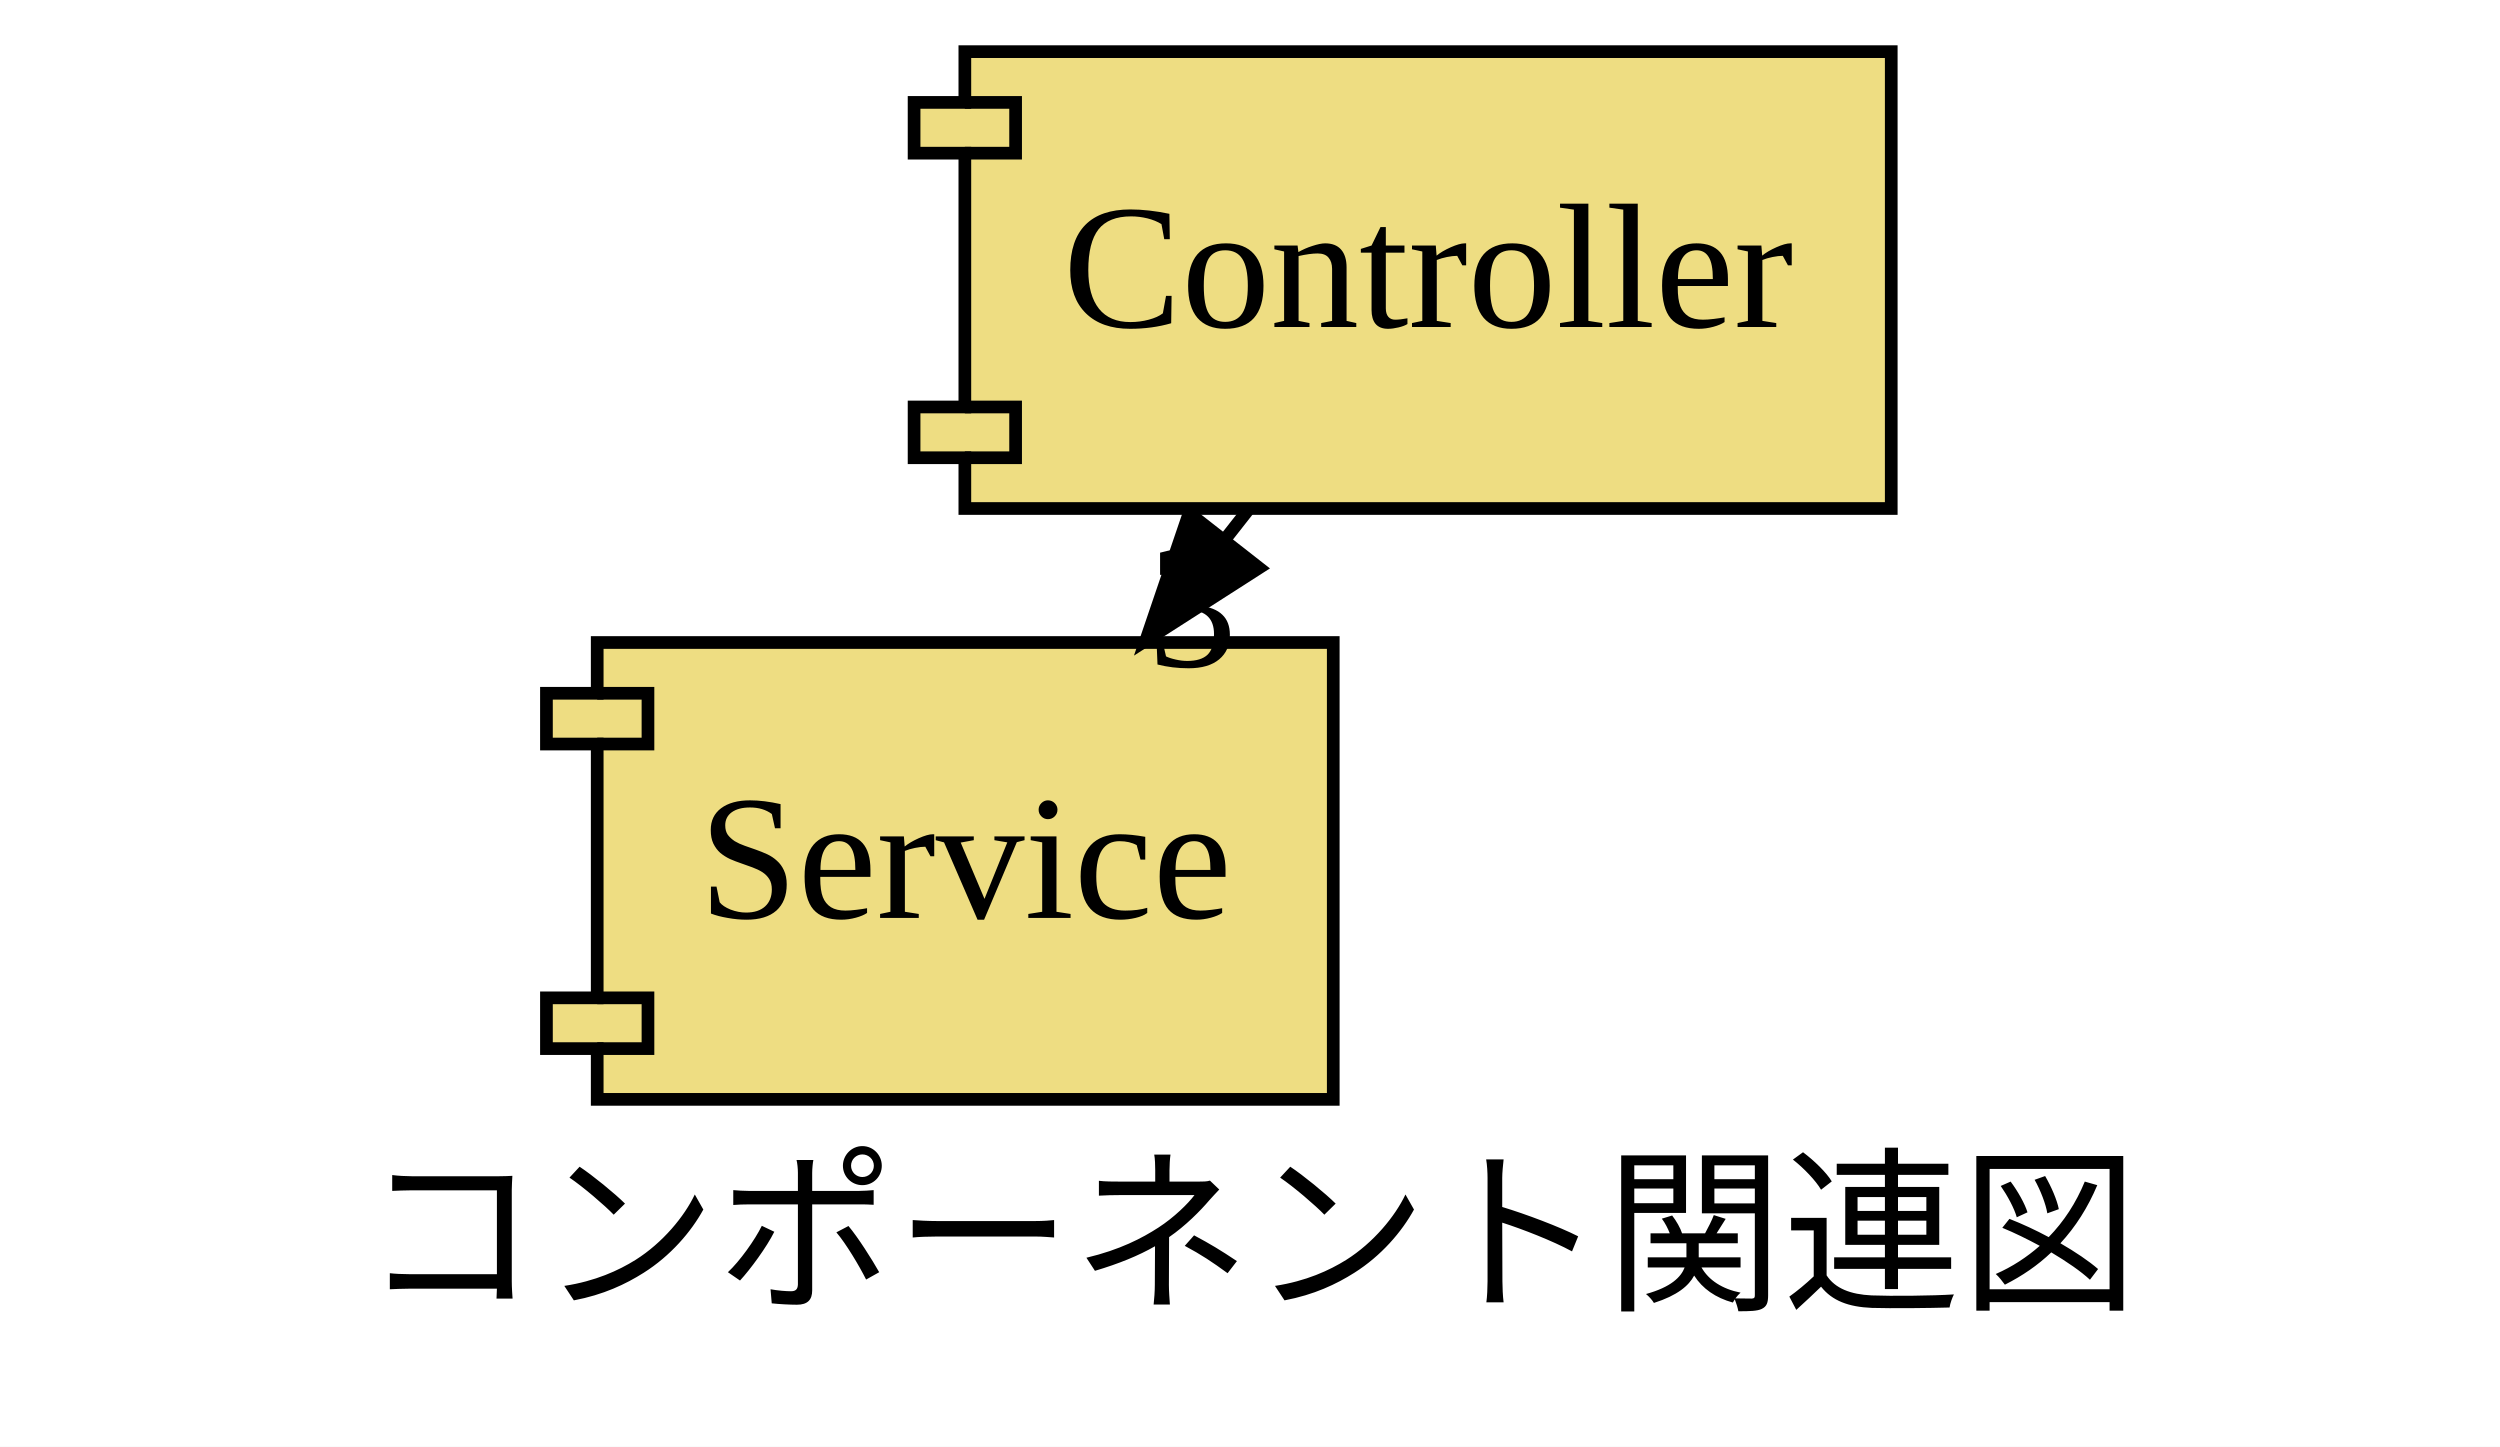
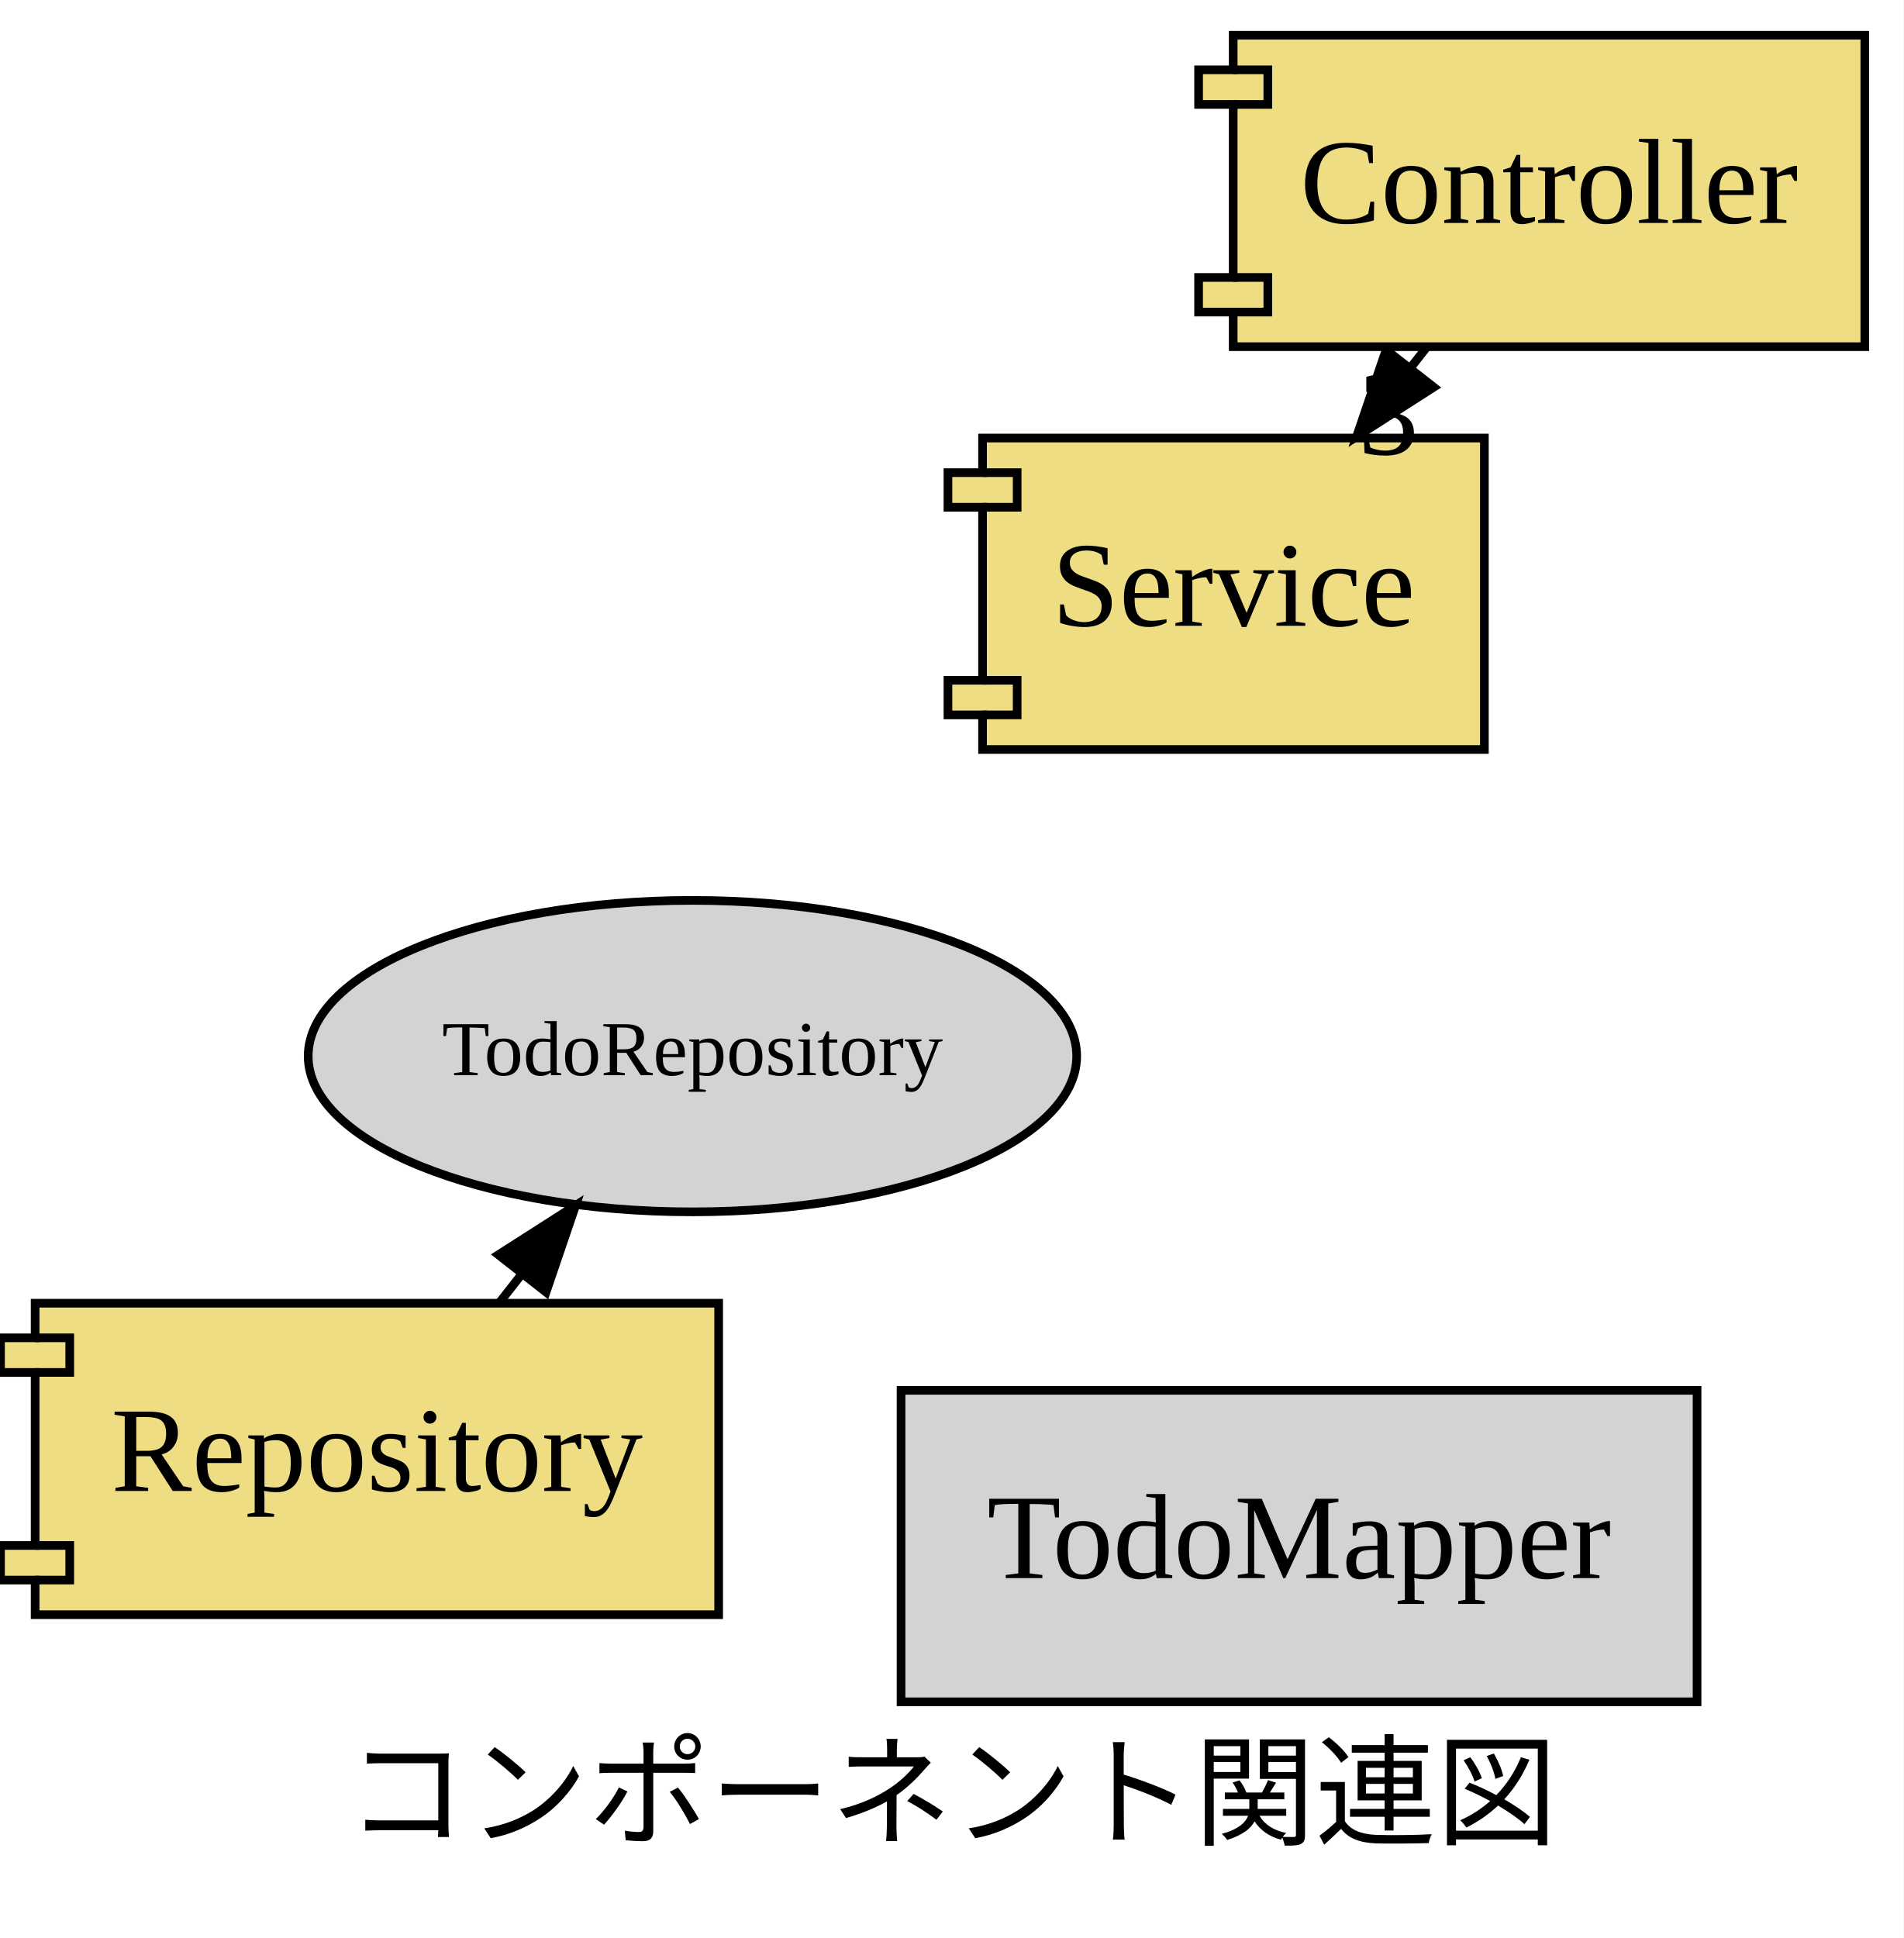
- <svg xmlns="http://www.w3.org/2000/svg" width="197pt" height="114pt" viewBox="0.00 0.00 197.00 114.00">
-   <g id="graph0" class="graph" transform="scale(1 1) rotate(0) translate(12.5 87)">
-     <polygon fill="white" stroke="transparent" points="-12.5,27 -12.5,-87 184.5,-87 184.5,27 -12.5,27" />
-     <text text-anchor="middle" x="86" y="15.2" font-family="Times New Roman,serif" font-size="14.00">コンポーネント関連図
+ <svg xmlns="http://www.w3.org/2000/svg" width="220pt" height="224pt" viewBox="0.00 0.00 220.00 224.00">
+   <g id="graph0" class="graph" transform="scale(1 1) rotate(0) translate(4 197)">
+     <polygon fill="white" stroke="transparent" points="-4,27 -4,-197 216,-197 216,27 -4,27" />
+     <text text-anchor="middle" x="106" y="15.2" font-family="Times New Roman,serif" font-size="14.00">コンポーネント関連図
        </text>
    <g id="node1" class="node">
-       <polygon fill="#eedd82" stroke="black" points="92.56,-36.37 34.56,-36.37 34.56,-32.37 30.56,-32.37 30.56,-28.37 34.56,-28.37 34.56,-8.37 30.56,-8.37 30.56,-4.37 34.56,-4.37 34.56,-0.37 92.56,-0.37 92.56,-36.37" />
-       <polyline fill="none" stroke="black" points="34.56,-32.37 38.56,-32.37 38.56,-28.37 34.56,-28.37 " />
-       <polyline fill="none" stroke="black" points="34.56,-8.37 38.56,-8.37 38.56,-4.37 34.56,-4.37 " />
-       <text text-anchor="middle" x="63.56" y="-14.67" font-family="Times New Roman,serif" font-size="14.00">
+       <polygon fill="lightgrey" stroke="black" points="192.14,-36.3 100.14,-36.3 100.14,-0.3 192.14,-0.3 192.14,-36.3" />
+       <text text-anchor="middle" x="146.14" y="-14.6" font-family="Times New Roman,serif" font-size="14.00">
+                 TodoMapper
+             </text>
+     </g>
+     <g id="node2" class="node">
+       <polygon fill="#eedd82" stroke="black" points="79.06,-46.37 0.06,-46.37 0.06,-42.37 -3.94,-42.37 -3.94,-38.37 0.06,-38.37 0.06,-18.37 -3.94,-18.37 -3.94,-14.37 0.06,-14.37 0.06,-10.37 79.06,-10.37 79.06,-46.37" />
+       <polyline fill="none" stroke="black" points="0.06,-42.37 4.06,-42.37 4.06,-38.37 0.06,-38.37 " />
+       <polyline fill="none" stroke="black" points="0.06,-18.37 4.06,-18.37 4.06,-14.37 0.06,-14.37 " />
+       <text text-anchor="middle" x="39.56" y="-24.67" font-family="Times New Roman,serif" font-size="14.00">
+                 Repository
+             </text>
+     </g>
+     <g id="node5" class="node">
+       <ellipse fill="lightgrey" stroke="black" cx="76.03" cy="-74.93" rx="44.41" ry="18" />
+       <text text-anchor="middle" x="76.03" y="-72.73" font-family="Times New Roman,serif" font-size="9.00">
+                 TodoRepository
+             </text>
+     </g>
+     <g id="edge2" class="edge">
+       <path fill="none" stroke="black" d="M53.77,-46.5C54.58,-47.54 55.4,-48.59 56.23,-49.64" />
+       <polygon fill="black" stroke="black" points="53.6,-51.97 62.53,-57.68 59.11,-47.65 53.6,-51.97" />
+     </g>
+     <g id="node3" class="node">
+       <polygon fill="#eedd82" stroke="black" points="167.56,-146.37 109.56,-146.37 109.56,-142.37 105.56,-142.37 105.56,-138.37 109.56,-138.37 109.56,-118.37 105.56,-118.37 105.56,-114.37 109.56,-114.37 109.56,-110.37 167.56,-110.37 167.56,-146.37" />
+       <polyline fill="none" stroke="black" points="109.56,-142.37 113.56,-142.37 113.56,-138.37 109.56,-138.37 " />
+       <polyline fill="none" stroke="black" points="109.56,-118.37 113.56,-118.37 113.56,-114.37 109.56,-114.37 " />
+       <text text-anchor="middle" x="138.56" y="-124.67" font-family="Times New Roman,serif" font-size="14.00">
                Service
            </text>
    </g>
-     <g id="node2" class="node">
-       <polygon fill="#eedd82" stroke="black" points="136.53,-82.93 63.53,-82.93 63.53,-78.93 59.53,-78.93 59.53,-74.93 63.53,-74.93 63.53,-54.93 59.53,-54.93 59.53,-50.93 63.53,-50.93 63.53,-46.93 136.53,-46.93 136.53,-82.93" />
-       <polyline fill="none" stroke="black" points="63.53,-78.93 67.53,-78.93 67.53,-74.93 63.53,-74.93 " />
-       <polyline fill="none" stroke="black" points="63.53,-54.93 67.53,-54.93 67.53,-50.93 63.53,-50.93 " />
-       <text text-anchor="middle" x="100.03" y="-61.23" font-family="Times New Roman,serif" font-size="14.00">
+     <g id="node4" class="node">
+       <polygon fill="#eedd82" stroke="black" points="211.53,-192.93 138.53,-192.93 138.53,-188.93 134.53,-188.93 134.53,-184.93 138.53,-184.93 138.53,-164.93 134.53,-164.93 134.53,-160.93 138.53,-160.93 138.53,-156.93 211.53,-156.93 211.53,-192.93" />
+       <polyline fill="none" stroke="black" points="138.53,-188.93 142.53,-188.93 142.53,-184.93 138.53,-184.93 " />
+       <polyline fill="none" stroke="black" points="138.53,-164.93 142.53,-164.93 142.53,-160.93 138.53,-160.93 " />
+       <text text-anchor="middle" x="175.03" y="-171.23" font-family="Times New Roman,serif" font-size="14.00">
                Controller
            </text>
    </g>
    <g id="edge1" class="edge">
-       <path fill="none" stroke="black" d="M85.83,-46.79C85.25,-46.06 84.67,-45.31 84.08,-44.56" />
-       <polygon fill="black" stroke="black" points="86.71,-42.25 77.79,-36.53 81.2,-46.56 86.71,-42.25" />
-       <text text-anchor="middle" x="81.46" y="-34.48" font-family="Times New Roman,serif" font-size="14.00">3
+       <path fill="none" stroke="black" d="M160.83,-156.79C160.25,-156.06 159.67,-155.31 159.08,-154.56" />
+       <polygon fill="black" stroke="black" points="161.71,-152.25 152.79,-146.53 156.2,-156.56 161.71,-152.25" />
+       <text text-anchor="middle" x="156.46" y="-144.48" font-family="Times New Roman,serif" font-size="14.00">3
            </text>
    </g>
  </g>
</svg>
